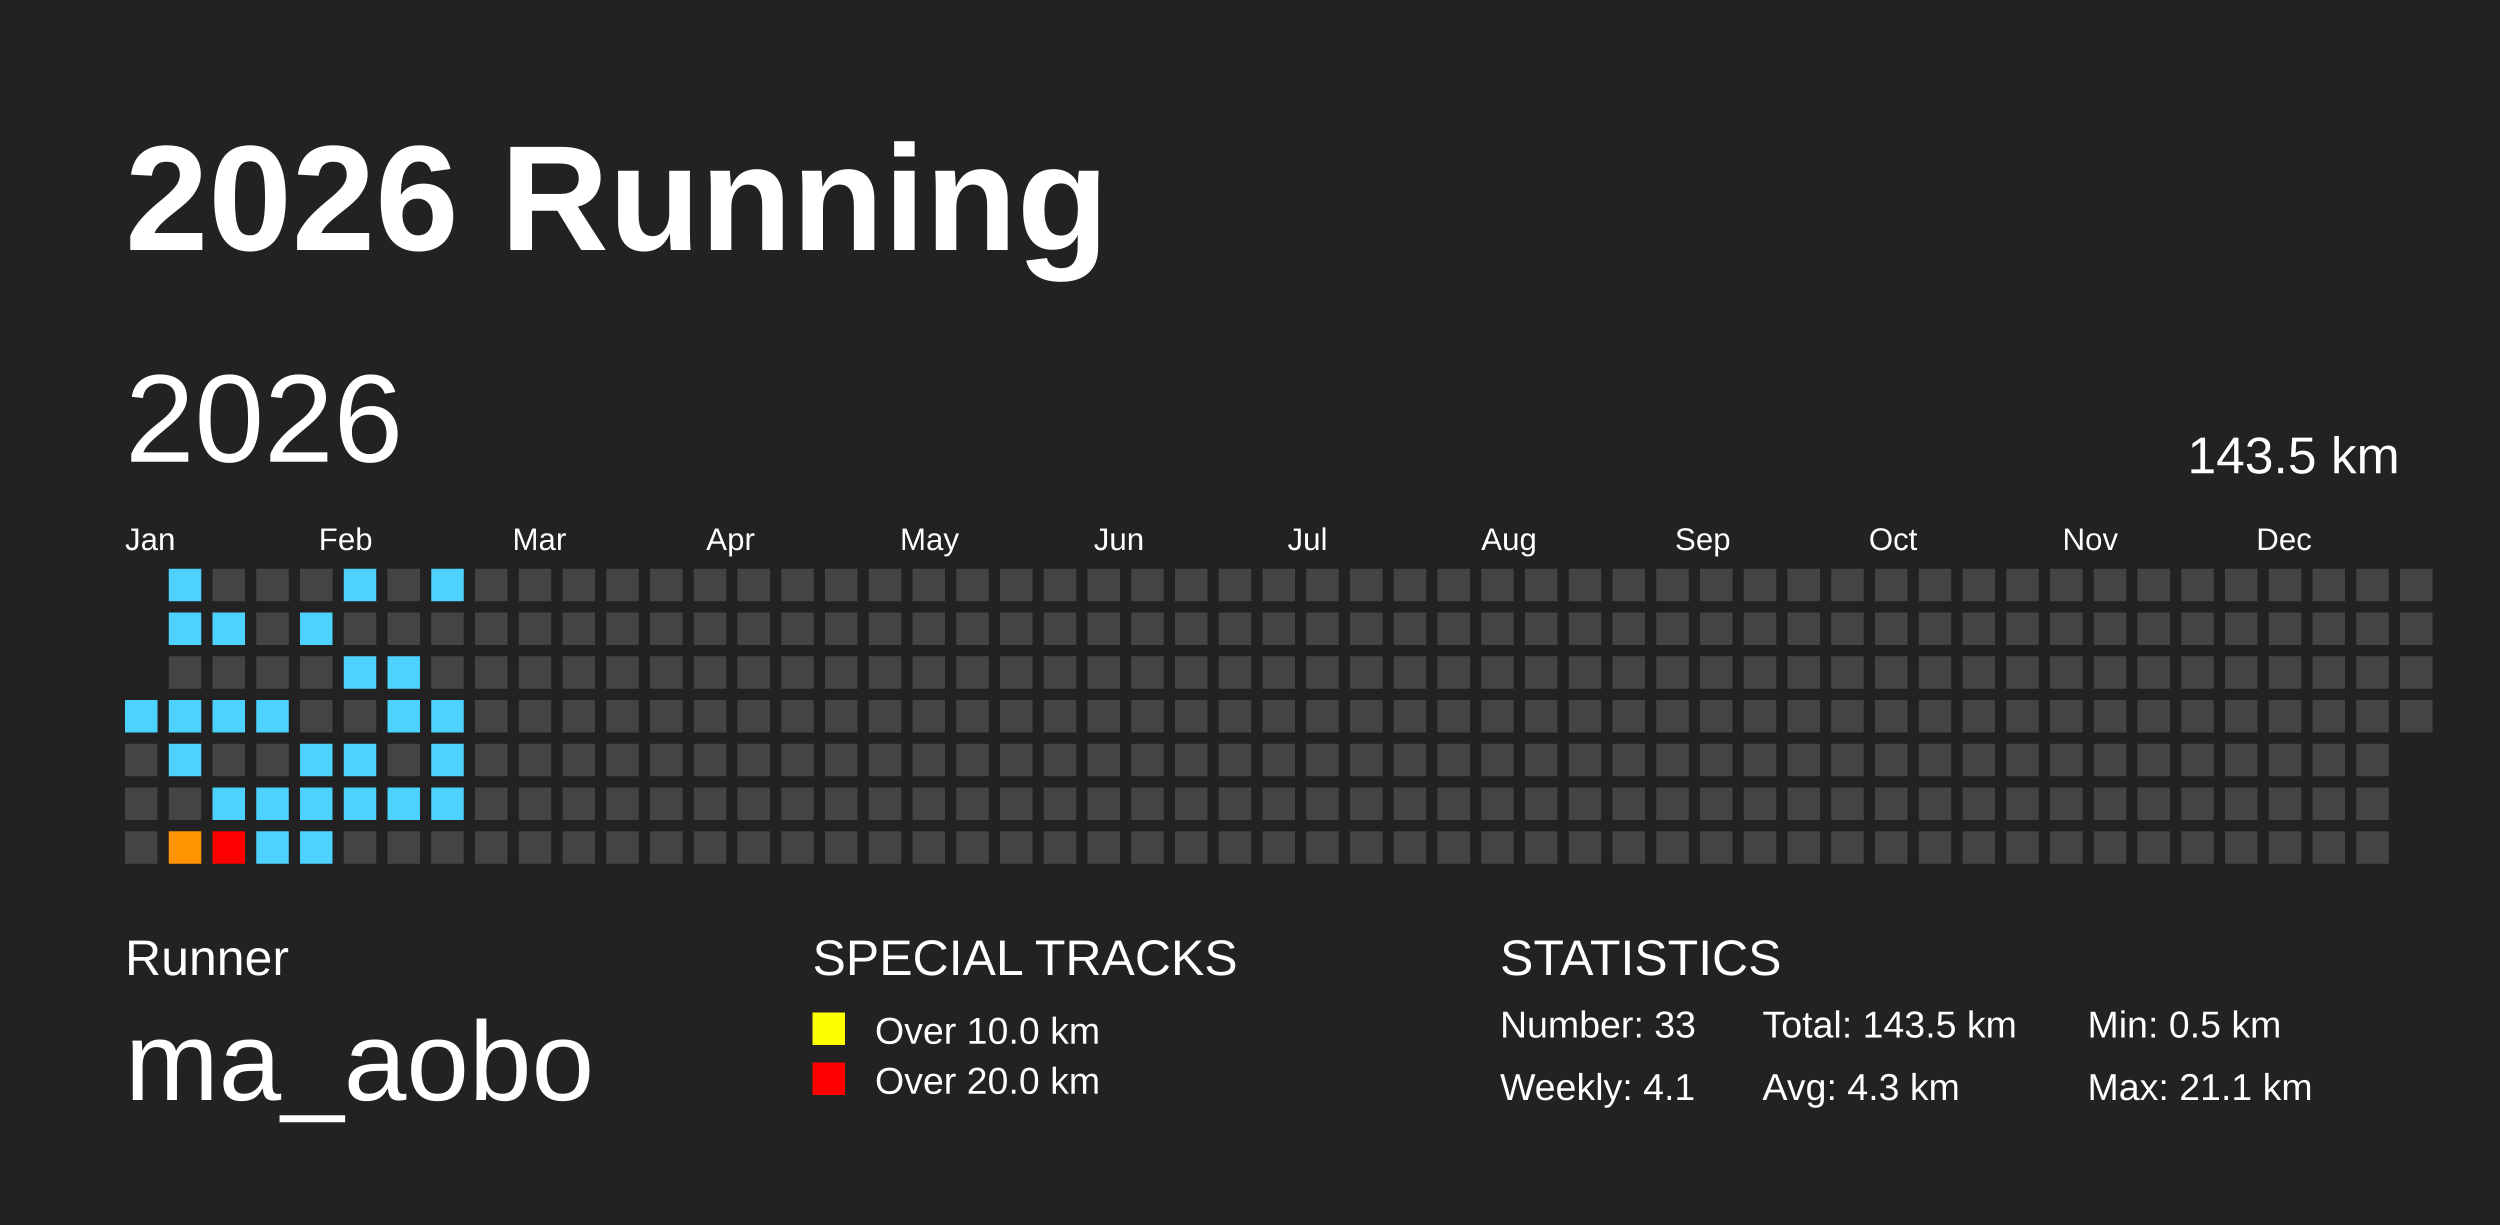
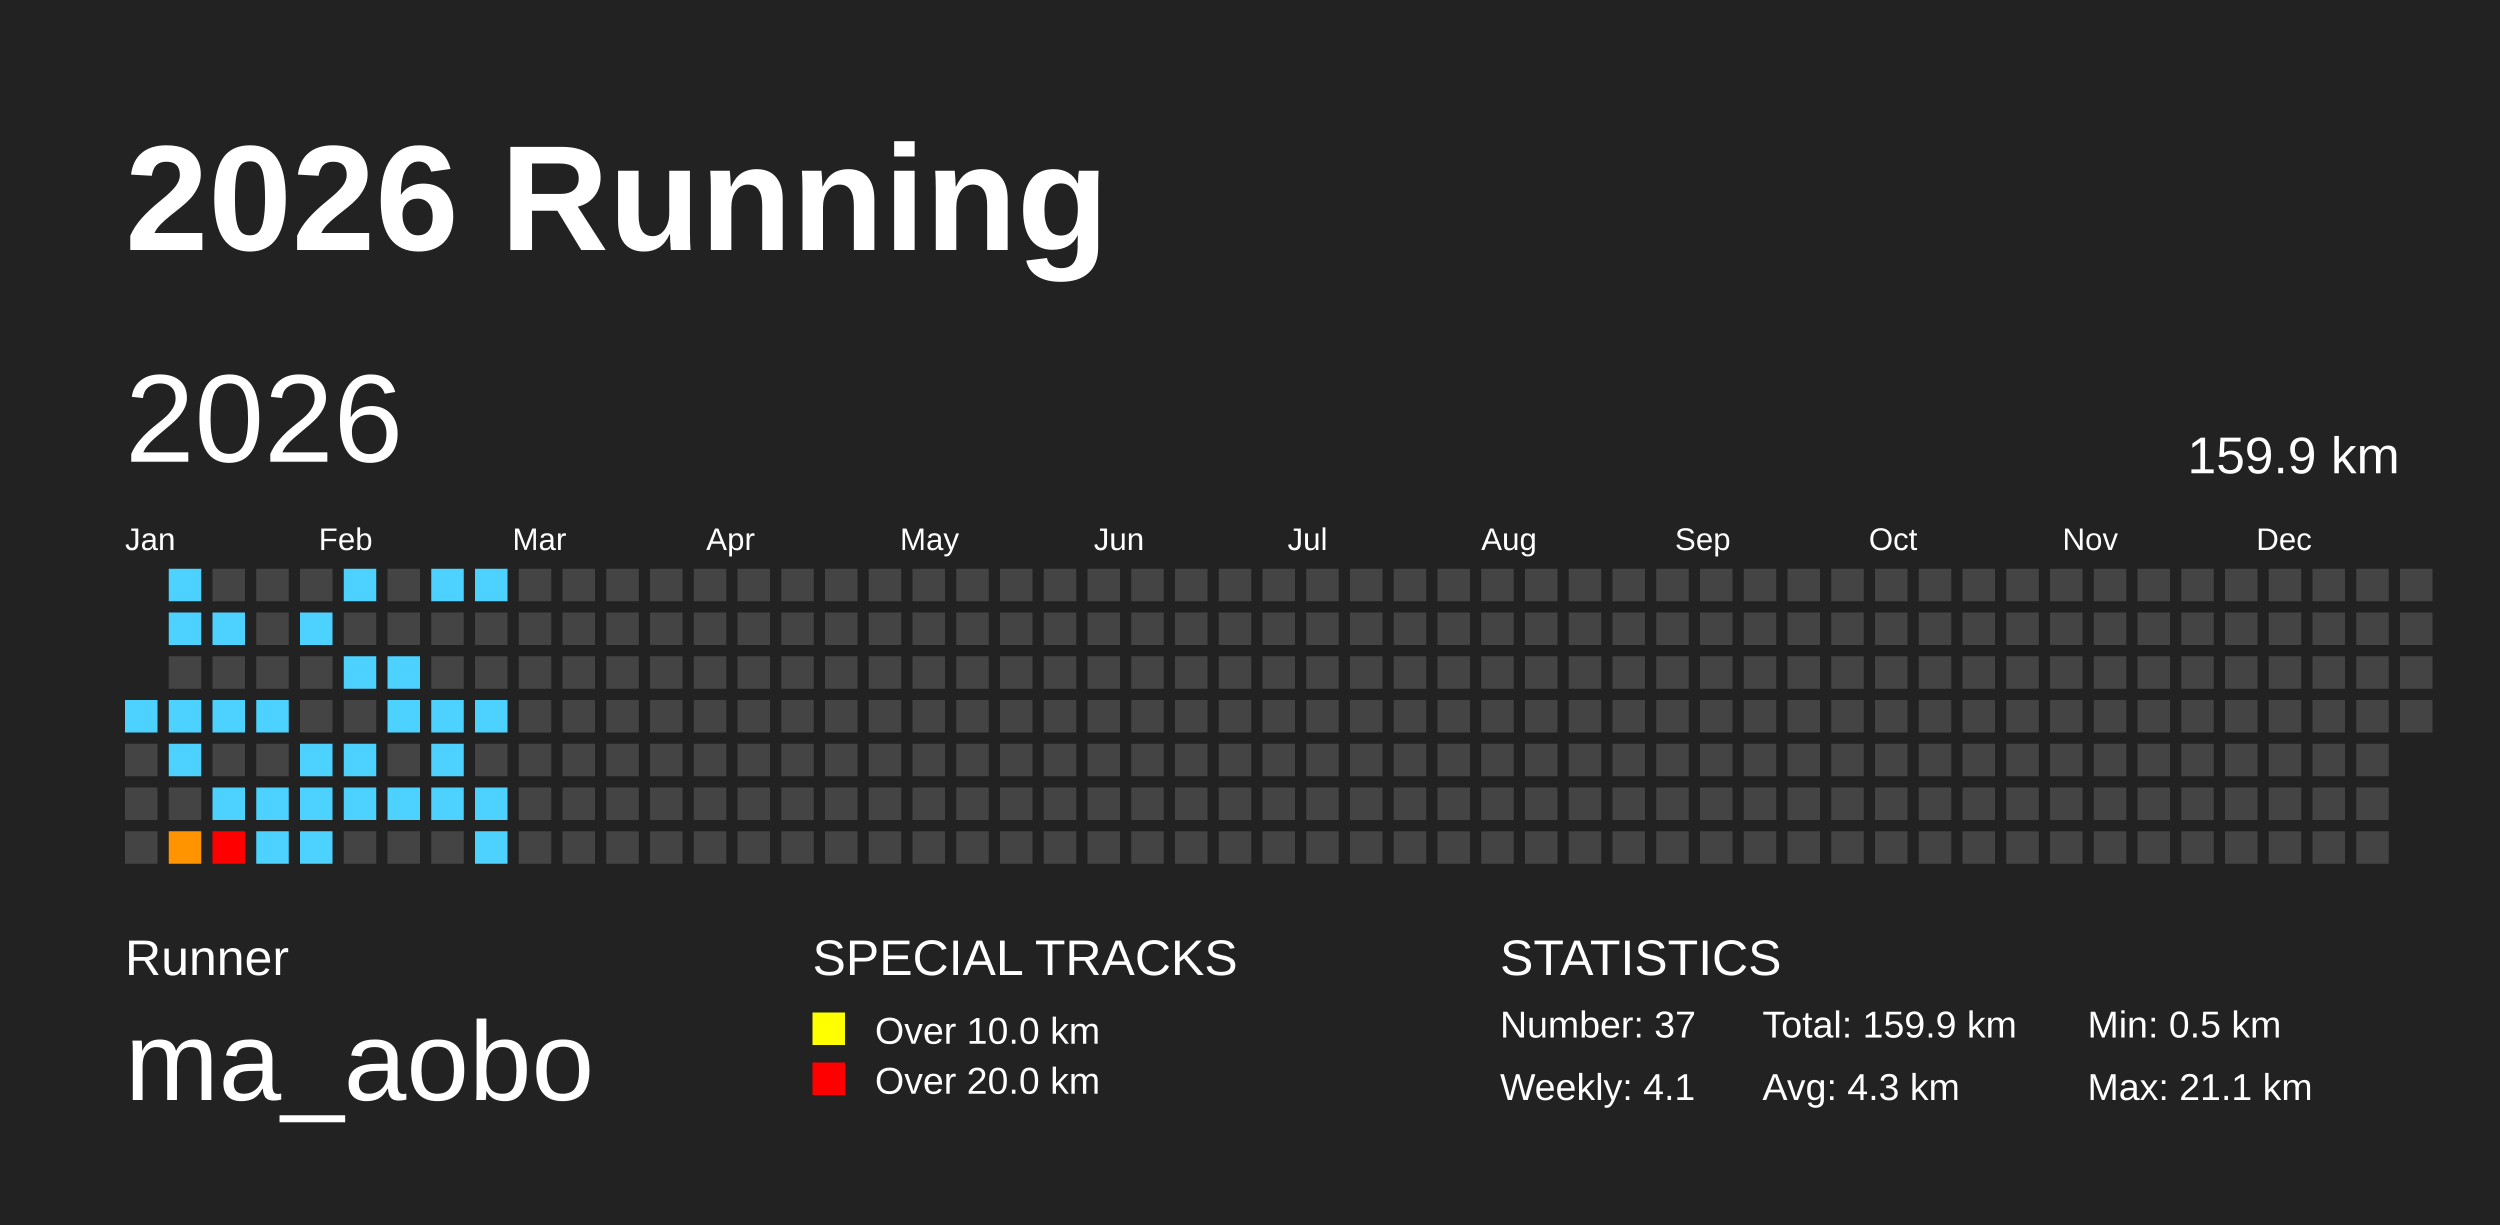
<svg xmlns="http://www.w3.org/2000/svg" baseProfile="full" height="98mm" version="1.1" viewBox="0,0,200,98" width="200mm">
  <defs />
  <rect fill="#222222" height="98" width="200" x="0" y="0" />
  <text fill="#FFFFFF" style="font-size:12px; font-family:Arial; font-weight:bold;" x="10" y="20">2026 Running</text>
  <text fill="#FFFFFF" style="font-size:4px; font-family:Arial" x="10" y="78">Runner</text>
  <text fill="#FFFFFF" style="font-size:9px; font-family:Arial" x="10" y="88">ma_aobo</text>
  <text fill="#FFFFFF" style="font-size:4px; font-family:Arial" x="65" y="78">SPECIAL TRACKS</text>
  <rect fill="yellow" height="2.6" width="2.6" x="65" y="81" />
  <text fill="#FFFFFF" style="font-size:3px; font-family:Arial" x="70" y="83.5">Over 10.0 km</text>
  <rect fill="red" height="2.6" width="2.6" x="65" y="85" />
  <text fill="#FFFFFF" style="font-size:3px; font-family:Arial" x="70" y="87.5">Over 20.0 km</text>
  <text fill="#FFFFFF" style="font-size:4px; font-family:Arial" x="120" y="78">STATISTICS</text>
-   <text fill="#FFFFFF" style="font-size:3px; font-family:Arial" x="120" y="83">Number: 33</text>
+   <text fill="#FFFFFF" style="font-size:3px; font-family:Arial" x="120" y="83">Number: 37</text>
  <text fill="#FFFFFF" style="font-size:3px; font-family:Arial" x="120" y="88">Weekly: 4.1</text>
-   <text fill="#FFFFFF" style="font-size:3px; font-family:Arial" x="141" y="83">Total: 143.5 km</text>
+   <text fill="#FFFFFF" style="font-size:3px; font-family:Arial" x="141" y="83">Total: 159.9 km</text>
  <text fill="#FFFFFF" style="font-size:3px; font-family:Arial" x="141" y="88">Avg: 4.3 km</text>
  <text fill="#FFFFFF" style="font-size:3px; font-family:Arial" x="167" y="83">Min: 0.5 km</text>
  <text fill="#FFFFFF" style="font-size:3px; font-family:Arial" x="167" y="88">Max: 21.1 km</text>
  <text dominant-baseline="hanging" fill="#FFFFFF" style="font-size:10.0px; font-family:Arial;" x="10" y="30">2026</text>
-   <text dominant-baseline="hanging" fill="#FFFFFF" style="font-size:4.125px; font-family:Arial;" x="175" y="35">143.5 km</text>
+   <text dominant-baseline="hanging" fill="#FFFFFF" style="font-size:4.125px; font-family:Arial;" x="175" y="35">159.9 km</text>
  <text fill="#FFFFFF" style="font-size:2.5px; font-family:Arial" x="10.0" y="44">Jan</text>
  <text fill="#FFFFFF" style="font-size:2.5px; font-family:Arial" x="25.5" y="44">Feb</text>
  <text fill="#FFFFFF" style="font-size:2.5px; font-family:Arial" x="41.0" y="44">Mar</text>
  <text fill="#FFFFFF" style="font-size:2.5px; font-family:Arial" x="56.5" y="44">Apr</text>
  <text fill="#FFFFFF" style="font-size:2.5px; font-family:Arial" x="72.0" y="44">May</text>
  <text fill="#FFFFFF" style="font-size:2.5px; font-family:Arial" x="87.5" y="44">Jun</text>
  <text fill="#FFFFFF" style="font-size:2.5px; font-family:Arial" x="103.0" y="44">Jul</text>
  <text fill="#FFFFFF" style="font-size:2.5px; font-family:Arial" x="118.5" y="44">Aug</text>
  <text fill="#FFFFFF" style="font-size:2.5px; font-family:Arial" x="134.0" y="44">Sep</text>
  <text fill="#FFFFFF" style="font-size:2.5px; font-family:Arial" x="149.5" y="44">Oct</text>
  <text fill="#FFFFFF" style="font-size:2.5px; font-family:Arial" x="165.0" y="44">Nov</text>
  <text fill="#FFFFFF" style="font-size:2.5px; font-family:Arial" x="180.5" y="44">Dec</text>
  <rect fill="#4dd2ff" height="2.6" width="2.6" x="10.0" y="56.0" />
  <rect fill="#444444" height="2.6" width="2.6" x="10.0" y="59.5" />
  <rect fill="#444444" height="2.6" width="2.6" x="10.0" y="63.0" />
  <rect fill="#444444" height="2.6" width="2.6" x="10.0" y="66.5" />
  <rect fill="#4dd2ff" height="2.6" width="2.6" x="13.5" y="45.5" />
  <rect fill="#4dd2ff" height="2.6" width="2.6" x="13.5" y="49.0" />
  <rect fill="#444444" height="2.6" width="2.6" x="13.5" y="52.5" />
  <rect fill="#4dd2ff" height="2.6" width="2.6" x="13.5" y="56.0" />
  <rect fill="#4dd2ff" height="2.6" width="2.6" x="13.5" y="59.5" />
  <rect fill="#444444" height="2.6" width="2.6" x="13.5" y="63.0" />
  <rect fill="#ff9400" height="2.6" width="2.6" x="13.5" y="66.5" />
  <rect fill="#444444" height="2.6" width="2.6" x="17.0" y="45.5" />
  <rect fill="#4dd2ff" height="2.6" width="2.6" x="17.0" y="49.0" />
  <rect fill="#444444" height="2.6" width="2.6" x="17.0" y="52.5" />
  <rect fill="#4dd2ff" height="2.6" width="2.6" x="17.0" y="56.0" />
  <rect fill="#444444" height="2.6" width="2.6" x="17.0" y="59.5" />
  <rect fill="#4dd2ff" height="2.6" width="2.6" x="17.0" y="63.0" />
  <rect fill="red" height="2.6" width="2.6" x="17.0" y="66.5" />
  <rect fill="#444444" height="2.6" width="2.6" x="20.5" y="45.5" />
  <rect fill="#444444" height="2.6" width="2.6" x="20.5" y="49.0" />
  <rect fill="#444444" height="2.6" width="2.6" x="20.5" y="52.5" />
  <rect fill="#4dd2ff" height="2.6" width="2.6" x="20.5" y="56.0" />
  <rect fill="#444444" height="2.6" width="2.6" x="20.5" y="59.5" />
  <rect fill="#4dd2ff" height="2.6" width="2.6" x="20.5" y="63.0" />
  <rect fill="#4dd2ff" height="2.6" width="2.6" x="20.5" y="66.5" />
  <rect fill="#444444" height="2.6" width="2.6" x="24.0" y="45.5" />
  <rect fill="#4dd2ff" height="2.6" width="2.6" x="24.0" y="49.0" />
  <rect fill="#444444" height="2.6" width="2.6" x="24.0" y="52.5" />
  <rect fill="#444444" height="2.6" width="2.6" x="24.0" y="56.0" />
  <rect fill="#4dd2ff" height="2.6" width="2.6" x="24.0" y="59.5" />
  <rect fill="#4dd2ff" height="2.6" width="2.6" x="24.0" y="63.0" />
  <rect fill="#4dd2ff" height="2.6" width="2.6" x="24.0" y="66.5" />
  <rect fill="#4dd2ff" height="2.6" width="2.6" x="27.5" y="45.5" />
  <rect fill="#444444" height="2.6" width="2.6" x="27.5" y="49.0" />
  <rect fill="#4dd2ff" height="2.6" width="2.6" x="27.5" y="52.5" />
  <rect fill="#444444" height="2.6" width="2.6" x="27.5" y="56.0" />
  <rect fill="#4dd2ff" height="2.6" width="2.6" x="27.5" y="59.5" />
  <rect fill="#4dd2ff" height="2.6" width="2.6" x="27.5" y="63.0" />
  <rect fill="#444444" height="2.6" width="2.6" x="27.5" y="66.5" />
  <rect fill="#444444" height="2.6" width="2.6" x="31.0" y="45.5" />
  <rect fill="#444444" height="2.6" width="2.6" x="31.0" y="49.0" />
  <rect fill="#4dd2ff" height="2.6" width="2.6" x="31.0" y="52.5" />
  <rect fill="#4dd2ff" height="2.6" width="2.6" x="31.0" y="56.0" />
  <rect fill="#444444" height="2.6" width="2.6" x="31.0" y="59.5" />
  <rect fill="#4dd2ff" height="2.6" width="2.6" x="31.0" y="63.0" />
  <rect fill="#444444" height="2.6" width="2.6" x="31.0" y="66.5" />
  <rect fill="#4dd2ff" height="2.6" width="2.6" x="34.5" y="45.5" />
  <rect fill="#444444" height="2.6" width="2.6" x="34.5" y="49.0" />
  <rect fill="#444444" height="2.6" width="2.6" x="34.5" y="52.5" />
  <rect fill="#4dd2ff" height="2.6" width="2.6" x="34.5" y="56.0" />
  <rect fill="#4dd2ff" height="2.6" width="2.6" x="34.5" y="59.5" />
  <rect fill="#4dd2ff" height="2.6" width="2.6" x="34.5" y="63.0" />
  <rect fill="#444444" height="2.6" width="2.6" x="34.5" y="66.5" />
-   <rect fill="#444444" height="2.6" width="2.6" x="38.0" y="45.5" />
+   <rect fill="#4dd2ff" height="2.6" width="2.6" x="38.0" y="45.5" />
  <rect fill="#444444" height="2.6" width="2.6" x="38.0" y="49.0" />
  <rect fill="#444444" height="2.6" width="2.6" x="38.0" y="52.5" />
-   <rect fill="#444444" height="2.6" width="2.6" x="38.0" y="56.0" />
+   <rect fill="#4dd2ff" height="2.6" width="2.6" x="38.0" y="56.0" />
  <rect fill="#444444" height="2.6" width="2.6" x="38.0" y="59.5" />
-   <rect fill="#444444" height="2.6" width="2.6" x="38.0" y="63.0" />
-   <rect fill="#444444" height="2.6" width="2.6" x="38.0" y="66.5" />
+   <rect fill="#4dd2ff" height="2.6" width="2.6" x="38.0" y="63.0" />
+   <rect fill="#4dd2ff" height="2.6" width="2.6" x="38.0" y="66.5" />
  <rect fill="#444444" height="2.6" width="2.6" x="41.5" y="45.5" />
  <rect fill="#444444" height="2.6" width="2.6" x="41.5" y="49.0" />
  <rect fill="#444444" height="2.6" width="2.6" x="41.5" y="52.5" />
  <rect fill="#444444" height="2.6" width="2.6" x="41.5" y="56.0" />
  <rect fill="#444444" height="2.6" width="2.6" x="41.5" y="59.5" />
  <rect fill="#444444" height="2.6" width="2.6" x="41.5" y="63.0" />
  <rect fill="#444444" height="2.6" width="2.6" x="41.5" y="66.5" />
  <rect fill="#444444" height="2.6" width="2.6" x="45.0" y="45.5" />
  <rect fill="#444444" height="2.6" width="2.6" x="45.0" y="49.0" />
  <rect fill="#444444" height="2.6" width="2.6" x="45.0" y="52.5" />
  <rect fill="#444444" height="2.6" width="2.6" x="45.0" y="56.0" />
  <rect fill="#444444" height="2.6" width="2.6" x="45.0" y="59.5" />
  <rect fill="#444444" height="2.6" width="2.6" x="45.0" y="63.0" />
  <rect fill="#444444" height="2.6" width="2.6" x="45.0" y="66.5" />
  <rect fill="#444444" height="2.6" width="2.6" x="48.5" y="45.5" />
  <rect fill="#444444" height="2.6" width="2.6" x="48.5" y="49.0" />
  <rect fill="#444444" height="2.6" width="2.6" x="48.5" y="52.5" />
  <rect fill="#444444" height="2.6" width="2.6" x="48.5" y="56.0" />
  <rect fill="#444444" height="2.6" width="2.6" x="48.5" y="59.5" />
  <rect fill="#444444" height="2.6" width="2.6" x="48.5" y="63.0" />
  <rect fill="#444444" height="2.6" width="2.6" x="48.5" y="66.5" />
  <rect fill="#444444" height="2.6" width="2.6" x="52.0" y="45.5" />
  <rect fill="#444444" height="2.6" width="2.6" x="52.0" y="49.0" />
  <rect fill="#444444" height="2.6" width="2.6" x="52.0" y="52.5" />
  <rect fill="#444444" height="2.6" width="2.6" x="52.0" y="56.0" />
  <rect fill="#444444" height="2.6" width="2.6" x="52.0" y="59.5" />
  <rect fill="#444444" height="2.6" width="2.6" x="52.0" y="63.0" />
  <rect fill="#444444" height="2.6" width="2.6" x="52.0" y="66.5" />
  <rect fill="#444444" height="2.6" width="2.6" x="55.5" y="45.5" />
  <rect fill="#444444" height="2.6" width="2.6" x="55.5" y="49.0" />
  <rect fill="#444444" height="2.6" width="2.6" x="55.5" y="52.5" />
  <rect fill="#444444" height="2.6" width="2.6" x="55.5" y="56.0" />
  <rect fill="#444444" height="2.6" width="2.6" x="55.5" y="59.5" />
  <rect fill="#444444" height="2.6" width="2.6" x="55.5" y="63.0" />
  <rect fill="#444444" height="2.6" width="2.6" x="55.5" y="66.5" />
  <rect fill="#444444" height="2.6" width="2.6" x="59.0" y="45.5" />
  <rect fill="#444444" height="2.6" width="2.6" x="59.0" y="49.0" />
  <rect fill="#444444" height="2.6" width="2.6" x="59.0" y="52.5" />
  <rect fill="#444444" height="2.6" width="2.6" x="59.0" y="56.0" />
  <rect fill="#444444" height="2.6" width="2.6" x="59.0" y="59.5" />
  <rect fill="#444444" height="2.6" width="2.6" x="59.0" y="63.0" />
  <rect fill="#444444" height="2.6" width="2.6" x="59.0" y="66.5" />
  <rect fill="#444444" height="2.6" width="2.6" x="62.5" y="45.5" />
  <rect fill="#444444" height="2.6" width="2.6" x="62.5" y="49.0" />
  <rect fill="#444444" height="2.6" width="2.6" x="62.5" y="52.5" />
  <rect fill="#444444" height="2.6" width="2.6" x="62.5" y="56.0" />
  <rect fill="#444444" height="2.6" width="2.6" x="62.5" y="59.5" />
  <rect fill="#444444" height="2.6" width="2.6" x="62.5" y="63.0" />
  <rect fill="#444444" height="2.6" width="2.6" x="62.5" y="66.5" />
  <rect fill="#444444" height="2.6" width="2.6" x="66.0" y="45.5" />
  <rect fill="#444444" height="2.6" width="2.6" x="66.0" y="49.0" />
  <rect fill="#444444" height="2.6" width="2.6" x="66.0" y="52.5" />
  <rect fill="#444444" height="2.6" width="2.6" x="66.0" y="56.0" />
  <rect fill="#444444" height="2.6" width="2.6" x="66.0" y="59.5" />
  <rect fill="#444444" height="2.6" width="2.6" x="66.0" y="63.0" />
  <rect fill="#444444" height="2.6" width="2.6" x="66.0" y="66.5" />
  <rect fill="#444444" height="2.6" width="2.6" x="69.5" y="45.5" />
  <rect fill="#444444" height="2.6" width="2.6" x="69.5" y="49.0" />
  <rect fill="#444444" height="2.6" width="2.6" x="69.5" y="52.5" />
  <rect fill="#444444" height="2.6" width="2.6" x="69.5" y="56.0" />
  <rect fill="#444444" height="2.6" width="2.6" x="69.5" y="59.5" />
  <rect fill="#444444" height="2.6" width="2.6" x="69.5" y="63.0" />
  <rect fill="#444444" height="2.6" width="2.6" x="69.5" y="66.5" />
  <rect fill="#444444" height="2.6" width="2.6" x="73.0" y="45.5" />
  <rect fill="#444444" height="2.6" width="2.6" x="73.0" y="49.0" />
  <rect fill="#444444" height="2.6" width="2.6" x="73.0" y="52.5" />
  <rect fill="#444444" height="2.6" width="2.6" x="73.0" y="56.0" />
  <rect fill="#444444" height="2.6" width="2.6" x="73.0" y="59.5" />
  <rect fill="#444444" height="2.6" width="2.6" x="73.0" y="63.0" />
  <rect fill="#444444" height="2.6" width="2.6" x="73.0" y="66.5" />
  <rect fill="#444444" height="2.6" width="2.6" x="76.5" y="45.5" />
  <rect fill="#444444" height="2.6" width="2.6" x="76.5" y="49.0" />
  <rect fill="#444444" height="2.6" width="2.6" x="76.5" y="52.5" />
  <rect fill="#444444" height="2.6" width="2.6" x="76.5" y="56.0" />
  <rect fill="#444444" height="2.6" width="2.6" x="76.5" y="59.5" />
  <rect fill="#444444" height="2.6" width="2.6" x="76.5" y="63.0" />
  <rect fill="#444444" height="2.6" width="2.6" x="76.5" y="66.5" />
  <rect fill="#444444" height="2.6" width="2.6" x="80.0" y="45.5" />
  <rect fill="#444444" height="2.6" width="2.6" x="80.0" y="49.0" />
  <rect fill="#444444" height="2.6" width="2.6" x="80.0" y="52.5" />
  <rect fill="#444444" height="2.6" width="2.6" x="80.0" y="56.0" />
  <rect fill="#444444" height="2.6" width="2.6" x="80.0" y="59.5" />
  <rect fill="#444444" height="2.6" width="2.6" x="80.0" y="63.0" />
  <rect fill="#444444" height="2.6" width="2.6" x="80.0" y="66.5" />
  <rect fill="#444444" height="2.6" width="2.6" x="83.5" y="45.5" />
  <rect fill="#444444" height="2.6" width="2.6" x="83.5" y="49.0" />
  <rect fill="#444444" height="2.6" width="2.6" x="83.5" y="52.5" />
  <rect fill="#444444" height="2.6" width="2.6" x="83.5" y="56.0" />
  <rect fill="#444444" height="2.6" width="2.6" x="83.5" y="59.5" />
  <rect fill="#444444" height="2.6" width="2.6" x="83.5" y="63.0" />
  <rect fill="#444444" height="2.6" width="2.6" x="83.5" y="66.5" />
  <rect fill="#444444" height="2.6" width="2.6" x="87.0" y="45.5" />
  <rect fill="#444444" height="2.6" width="2.6" x="87.0" y="49.0" />
  <rect fill="#444444" height="2.6" width="2.6" x="87.0" y="52.5" />
  <rect fill="#444444" height="2.6" width="2.6" x="87.0" y="56.0" />
  <rect fill="#444444" height="2.6" width="2.6" x="87.0" y="59.5" />
  <rect fill="#444444" height="2.6" width="2.6" x="87.0" y="63.0" />
  <rect fill="#444444" height="2.6" width="2.6" x="87.0" y="66.5" />
  <rect fill="#444444" height="2.6" width="2.6" x="90.5" y="45.5" />
  <rect fill="#444444" height="2.6" width="2.6" x="90.5" y="49.0" />
  <rect fill="#444444" height="2.6" width="2.6" x="90.5" y="52.5" />
  <rect fill="#444444" height="2.6" width="2.6" x="90.5" y="56.0" />
  <rect fill="#444444" height="2.6" width="2.6" x="90.5" y="59.5" />
  <rect fill="#444444" height="2.6" width="2.6" x="90.5" y="63.0" />
  <rect fill="#444444" height="2.6" width="2.6" x="90.5" y="66.5" />
  <rect fill="#444444" height="2.6" width="2.6" x="94.0" y="45.5" />
  <rect fill="#444444" height="2.6" width="2.6" x="94.0" y="49.0" />
  <rect fill="#444444" height="2.6" width="2.6" x="94.0" y="52.5" />
  <rect fill="#444444" height="2.6" width="2.6" x="94.0" y="56.0" />
  <rect fill="#444444" height="2.6" width="2.6" x="94.0" y="59.5" />
  <rect fill="#444444" height="2.6" width="2.6" x="94.0" y="63.0" />
  <rect fill="#444444" height="2.6" width="2.6" x="94.0" y="66.5" />
  <rect fill="#444444" height="2.6" width="2.6" x="97.5" y="45.5" />
  <rect fill="#444444" height="2.6" width="2.6" x="97.5" y="49.0" />
  <rect fill="#444444" height="2.6" width="2.6" x="97.5" y="52.5" />
  <rect fill="#444444" height="2.6" width="2.6" x="97.5" y="56.0" />
  <rect fill="#444444" height="2.6" width="2.6" x="97.5" y="59.5" />
  <rect fill="#444444" height="2.6" width="2.6" x="97.5" y="63.0" />
  <rect fill="#444444" height="2.6" width="2.6" x="97.5" y="66.5" />
  <rect fill="#444444" height="2.6" width="2.6" x="101.0" y="45.5" />
  <rect fill="#444444" height="2.6" width="2.6" x="101.0" y="49.0" />
  <rect fill="#444444" height="2.6" width="2.6" x="101.0" y="52.5" />
  <rect fill="#444444" height="2.6" width="2.6" x="101.0" y="56.0" />
  <rect fill="#444444" height="2.6" width="2.6" x="101.0" y="59.5" />
  <rect fill="#444444" height="2.6" width="2.6" x="101.0" y="63.0" />
  <rect fill="#444444" height="2.6" width="2.6" x="101.0" y="66.5" />
  <rect fill="#444444" height="2.6" width="2.6" x="104.5" y="45.5" />
  <rect fill="#444444" height="2.6" width="2.6" x="104.5" y="49.0" />
  <rect fill="#444444" height="2.6" width="2.6" x="104.5" y="52.5" />
  <rect fill="#444444" height="2.6" width="2.6" x="104.5" y="56.0" />
  <rect fill="#444444" height="2.6" width="2.6" x="104.5" y="59.5" />
  <rect fill="#444444" height="2.6" width="2.6" x="104.5" y="63.0" />
  <rect fill="#444444" height="2.6" width="2.6" x="104.5" y="66.5" />
  <rect fill="#444444" height="2.6" width="2.6" x="108.0" y="45.5" />
  <rect fill="#444444" height="2.6" width="2.6" x="108.0" y="49.0" />
  <rect fill="#444444" height="2.6" width="2.6" x="108.0" y="52.5" />
  <rect fill="#444444" height="2.6" width="2.6" x="108.0" y="56.0" />
  <rect fill="#444444" height="2.6" width="2.6" x="108.0" y="59.5" />
  <rect fill="#444444" height="2.6" width="2.6" x="108.0" y="63.0" />
  <rect fill="#444444" height="2.6" width="2.6" x="108.0" y="66.5" />
  <rect fill="#444444" height="2.6" width="2.6" x="111.5" y="45.5" />
  <rect fill="#444444" height="2.6" width="2.6" x="111.5" y="49.0" />
  <rect fill="#444444" height="2.6" width="2.6" x="111.5" y="52.5" />
  <rect fill="#444444" height="2.6" width="2.6" x="111.5" y="56.0" />
  <rect fill="#444444" height="2.6" width="2.6" x="111.5" y="59.5" />
  <rect fill="#444444" height="2.6" width="2.6" x="111.5" y="63.0" />
  <rect fill="#444444" height="2.6" width="2.6" x="111.5" y="66.5" />
  <rect fill="#444444" height="2.6" width="2.6" x="115.0" y="45.5" />
  <rect fill="#444444" height="2.6" width="2.6" x="115.0" y="49.0" />
  <rect fill="#444444" height="2.6" width="2.6" x="115.0" y="52.5" />
  <rect fill="#444444" height="2.6" width="2.6" x="115.0" y="56.0" />
  <rect fill="#444444" height="2.6" width="2.6" x="115.0" y="59.5" />
  <rect fill="#444444" height="2.6" width="2.6" x="115.0" y="63.0" />
  <rect fill="#444444" height="2.6" width="2.6" x="115.0" y="66.5" />
  <rect fill="#444444" height="2.6" width="2.6" x="118.5" y="45.5" />
  <rect fill="#444444" height="2.6" width="2.6" x="118.5" y="49.0" />
  <rect fill="#444444" height="2.6" width="2.6" x="118.5" y="52.5" />
  <rect fill="#444444" height="2.6" width="2.6" x="118.5" y="56.0" />
  <rect fill="#444444" height="2.6" width="2.6" x="118.5" y="59.5" />
  <rect fill="#444444" height="2.6" width="2.6" x="118.5" y="63.0" />
  <rect fill="#444444" height="2.6" width="2.6" x="118.5" y="66.5" />
  <rect fill="#444444" height="2.6" width="2.6" x="122.0" y="45.5" />
  <rect fill="#444444" height="2.6" width="2.6" x="122.0" y="49.0" />
  <rect fill="#444444" height="2.6" width="2.6" x="122.0" y="52.5" />
  <rect fill="#444444" height="2.6" width="2.6" x="122.0" y="56.0" />
  <rect fill="#444444" height="2.6" width="2.6" x="122.0" y="59.5" />
  <rect fill="#444444" height="2.6" width="2.6" x="122.0" y="63.0" />
  <rect fill="#444444" height="2.6" width="2.6" x="122.0" y="66.5" />
  <rect fill="#444444" height="2.6" width="2.6" x="125.5" y="45.5" />
  <rect fill="#444444" height="2.6" width="2.6" x="125.5" y="49.0" />
  <rect fill="#444444" height="2.6" width="2.6" x="125.5" y="52.5" />
  <rect fill="#444444" height="2.6" width="2.6" x="125.5" y="56.0" />
  <rect fill="#444444" height="2.6" width="2.6" x="125.5" y="59.5" />
  <rect fill="#444444" height="2.6" width="2.6" x="125.5" y="63.0" />
  <rect fill="#444444" height="2.6" width="2.6" x="125.5" y="66.5" />
  <rect fill="#444444" height="2.6" width="2.6" x="129.0" y="45.5" />
  <rect fill="#444444" height="2.6" width="2.6" x="129.0" y="49.0" />
  <rect fill="#444444" height="2.6" width="2.6" x="129.0" y="52.5" />
  <rect fill="#444444" height="2.6" width="2.6" x="129.0" y="56.0" />
  <rect fill="#444444" height="2.6" width="2.6" x="129.0" y="59.5" />
  <rect fill="#444444" height="2.6" width="2.6" x="129.0" y="63.0" />
  <rect fill="#444444" height="2.6" width="2.6" x="129.0" y="66.5" />
  <rect fill="#444444" height="2.6" width="2.6" x="132.5" y="45.5" />
  <rect fill="#444444" height="2.6" width="2.6" x="132.5" y="49.0" />
  <rect fill="#444444" height="2.6" width="2.6" x="132.5" y="52.5" />
  <rect fill="#444444" height="2.6" width="2.6" x="132.5" y="56.0" />
  <rect fill="#444444" height="2.6" width="2.6" x="132.5" y="59.5" />
  <rect fill="#444444" height="2.6" width="2.6" x="132.5" y="63.0" />
  <rect fill="#444444" height="2.6" width="2.6" x="132.5" y="66.5" />
  <rect fill="#444444" height="2.6" width="2.6" x="136.0" y="45.5" />
  <rect fill="#444444" height="2.6" width="2.6" x="136.0" y="49.0" />
  <rect fill="#444444" height="2.6" width="2.6" x="136.0" y="52.5" />
  <rect fill="#444444" height="2.6" width="2.6" x="136.0" y="56.0" />
  <rect fill="#444444" height="2.6" width="2.6" x="136.0" y="59.5" />
  <rect fill="#444444" height="2.6" width="2.6" x="136.0" y="63.0" />
  <rect fill="#444444" height="2.6" width="2.6" x="136.0" y="66.5" />
  <rect fill="#444444" height="2.6" width="2.6" x="139.5" y="45.5" />
  <rect fill="#444444" height="2.6" width="2.6" x="139.5" y="49.0" />
  <rect fill="#444444" height="2.6" width="2.6" x="139.5" y="52.5" />
  <rect fill="#444444" height="2.6" width="2.6" x="139.5" y="56.0" />
  <rect fill="#444444" height="2.6" width="2.6" x="139.5" y="59.5" />
  <rect fill="#444444" height="2.6" width="2.6" x="139.5" y="63.0" />
  <rect fill="#444444" height="2.6" width="2.6" x="139.5" y="66.5" />
  <rect fill="#444444" height="2.6" width="2.6" x="143.0" y="45.5" />
  <rect fill="#444444" height="2.6" width="2.6" x="143.0" y="49.0" />
  <rect fill="#444444" height="2.6" width="2.6" x="143.0" y="52.5" />
  <rect fill="#444444" height="2.6" width="2.6" x="143.0" y="56.0" />
  <rect fill="#444444" height="2.6" width="2.6" x="143.0" y="59.5" />
  <rect fill="#444444" height="2.6" width="2.6" x="143.0" y="63.0" />
  <rect fill="#444444" height="2.6" width="2.6" x="143.0" y="66.5" />
  <rect fill="#444444" height="2.6" width="2.6" x="146.5" y="45.5" />
  <rect fill="#444444" height="2.6" width="2.6" x="146.5" y="49.0" />
  <rect fill="#444444" height="2.6" width="2.6" x="146.5" y="52.5" />
  <rect fill="#444444" height="2.6" width="2.6" x="146.5" y="56.0" />
  <rect fill="#444444" height="2.6" width="2.6" x="146.5" y="59.5" />
  <rect fill="#444444" height="2.6" width="2.6" x="146.5" y="63.0" />
  <rect fill="#444444" height="2.6" width="2.6" x="146.5" y="66.5" />
  <rect fill="#444444" height="2.6" width="2.6" x="150.0" y="45.5" />
  <rect fill="#444444" height="2.6" width="2.6" x="150.0" y="49.0" />
  <rect fill="#444444" height="2.6" width="2.6" x="150.0" y="52.5" />
  <rect fill="#444444" height="2.6" width="2.6" x="150.0" y="56.0" />
  <rect fill="#444444" height="2.6" width="2.6" x="150.0" y="59.5" />
  <rect fill="#444444" height="2.6" width="2.6" x="150.0" y="63.0" />
  <rect fill="#444444" height="2.6" width="2.6" x="150.0" y="66.5" />
  <rect fill="#444444" height="2.6" width="2.6" x="153.5" y="45.5" />
  <rect fill="#444444" height="2.6" width="2.6" x="153.5" y="49.0" />
  <rect fill="#444444" height="2.6" width="2.6" x="153.5" y="52.5" />
  <rect fill="#444444" height="2.6" width="2.6" x="153.5" y="56.0" />
  <rect fill="#444444" height="2.6" width="2.6" x="153.5" y="59.5" />
  <rect fill="#444444" height="2.6" width="2.6" x="153.5" y="63.0" />
  <rect fill="#444444" height="2.6" width="2.6" x="153.5" y="66.5" />
  <rect fill="#444444" height="2.6" width="2.6" x="157.0" y="45.5" />
  <rect fill="#444444" height="2.6" width="2.6" x="157.0" y="49.0" />
  <rect fill="#444444" height="2.6" width="2.6" x="157.0" y="52.5" />
  <rect fill="#444444" height="2.6" width="2.6" x="157.0" y="56.0" />
  <rect fill="#444444" height="2.6" width="2.6" x="157.0" y="59.5" />
  <rect fill="#444444" height="2.6" width="2.6" x="157.0" y="63.0" />
  <rect fill="#444444" height="2.6" width="2.6" x="157.0" y="66.5" />
  <rect fill="#444444" height="2.6" width="2.6" x="160.5" y="45.5" />
  <rect fill="#444444" height="2.6" width="2.6" x="160.5" y="49.0" />
  <rect fill="#444444" height="2.6" width="2.6" x="160.5" y="52.5" />
  <rect fill="#444444" height="2.6" width="2.6" x="160.5" y="56.0" />
  <rect fill="#444444" height="2.6" width="2.6" x="160.5" y="59.5" />
  <rect fill="#444444" height="2.6" width="2.6" x="160.5" y="63.0" />
  <rect fill="#444444" height="2.6" width="2.6" x="160.5" y="66.5" />
  <rect fill="#444444" height="2.6" width="2.6" x="164.0" y="45.5" />
  <rect fill="#444444" height="2.6" width="2.6" x="164.0" y="49.0" />
  <rect fill="#444444" height="2.6" width="2.6" x="164.0" y="52.5" />
  <rect fill="#444444" height="2.6" width="2.6" x="164.0" y="56.0" />
  <rect fill="#444444" height="2.6" width="2.6" x="164.0" y="59.5" />
  <rect fill="#444444" height="2.6" width="2.6" x="164.0" y="63.0" />
  <rect fill="#444444" height="2.6" width="2.6" x="164.0" y="66.5" />
  <rect fill="#444444" height="2.6" width="2.6" x="167.5" y="45.5" />
  <rect fill="#444444" height="2.6" width="2.6" x="167.5" y="49.0" />
  <rect fill="#444444" height="2.6" width="2.6" x="167.5" y="52.5" />
  <rect fill="#444444" height="2.6" width="2.6" x="167.5" y="56.0" />
  <rect fill="#444444" height="2.6" width="2.6" x="167.5" y="59.5" />
  <rect fill="#444444" height="2.6" width="2.6" x="167.5" y="63.0" />
  <rect fill="#444444" height="2.6" width="2.6" x="167.5" y="66.5" />
  <rect fill="#444444" height="2.6" width="2.6" x="171.0" y="45.5" />
  <rect fill="#444444" height="2.6" width="2.6" x="171.0" y="49.0" />
  <rect fill="#444444" height="2.6" width="2.6" x="171.0" y="52.5" />
  <rect fill="#444444" height="2.6" width="2.6" x="171.0" y="56.0" />
  <rect fill="#444444" height="2.6" width="2.6" x="171.0" y="59.5" />
  <rect fill="#444444" height="2.6" width="2.6" x="171.0" y="63.0" />
  <rect fill="#444444" height="2.6" width="2.6" x="171.0" y="66.5" />
  <rect fill="#444444" height="2.6" width="2.6" x="174.5" y="45.5" />
  <rect fill="#444444" height="2.6" width="2.6" x="174.5" y="49.0" />
  <rect fill="#444444" height="2.6" width="2.6" x="174.5" y="52.5" />
  <rect fill="#444444" height="2.6" width="2.6" x="174.5" y="56.0" />
  <rect fill="#444444" height="2.6" width="2.6" x="174.5" y="59.5" />
  <rect fill="#444444" height="2.6" width="2.6" x="174.5" y="63.0" />
  <rect fill="#444444" height="2.6" width="2.6" x="174.5" y="66.5" />
  <rect fill="#444444" height="2.6" width="2.6" x="178.0" y="45.5" />
  <rect fill="#444444" height="2.6" width="2.6" x="178.0" y="49.0" />
  <rect fill="#444444" height="2.6" width="2.6" x="178.0" y="52.5" />
  <rect fill="#444444" height="2.6" width="2.6" x="178.0" y="56.0" />
  <rect fill="#444444" height="2.6" width="2.6" x="178.0" y="59.5" />
  <rect fill="#444444" height="2.6" width="2.6" x="178.0" y="63.0" />
  <rect fill="#444444" height="2.6" width="2.6" x="178.0" y="66.5" />
  <rect fill="#444444" height="2.6" width="2.6" x="181.5" y="45.5" />
  <rect fill="#444444" height="2.6" width="2.6" x="181.5" y="49.0" />
  <rect fill="#444444" height="2.6" width="2.6" x="181.5" y="52.5" />
  <rect fill="#444444" height="2.6" width="2.6" x="181.5" y="56.0" />
  <rect fill="#444444" height="2.6" width="2.6" x="181.5" y="59.5" />
  <rect fill="#444444" height="2.6" width="2.6" x="181.5" y="63.0" />
  <rect fill="#444444" height="2.6" width="2.6" x="181.5" y="66.5" />
  <rect fill="#444444" height="2.6" width="2.6" x="185.0" y="45.5" />
  <rect fill="#444444" height="2.6" width="2.6" x="185.0" y="49.0" />
  <rect fill="#444444" height="2.6" width="2.6" x="185.0" y="52.5" />
  <rect fill="#444444" height="2.6" width="2.6" x="185.0" y="56.0" />
  <rect fill="#444444" height="2.6" width="2.6" x="185.0" y="59.5" />
  <rect fill="#444444" height="2.6" width="2.6" x="185.0" y="63.0" />
  <rect fill="#444444" height="2.6" width="2.6" x="185.0" y="66.5" />
  <rect fill="#444444" height="2.6" width="2.6" x="188.5" y="45.5" />
  <rect fill="#444444" height="2.6" width="2.6" x="188.5" y="49.0" />
  <rect fill="#444444" height="2.6" width="2.6" x="188.5" y="52.5" />
  <rect fill="#444444" height="2.6" width="2.6" x="188.5" y="56.0" />
  <rect fill="#444444" height="2.6" width="2.6" x="188.5" y="59.5" />
  <rect fill="#444444" height="2.6" width="2.6" x="188.5" y="63.0" />
  <rect fill="#444444" height="2.6" width="2.6" x="188.5" y="66.5" />
  <rect fill="#444444" height="2.6" width="2.6" x="192.0" y="45.5" />
  <rect fill="#444444" height="2.6" width="2.6" x="192.0" y="49.0" />
  <rect fill="#444444" height="2.6" width="2.6" x="192.0" y="52.5" />
  <rect fill="#444444" height="2.6" width="2.6" x="192.0" y="56.0" />
</svg>
